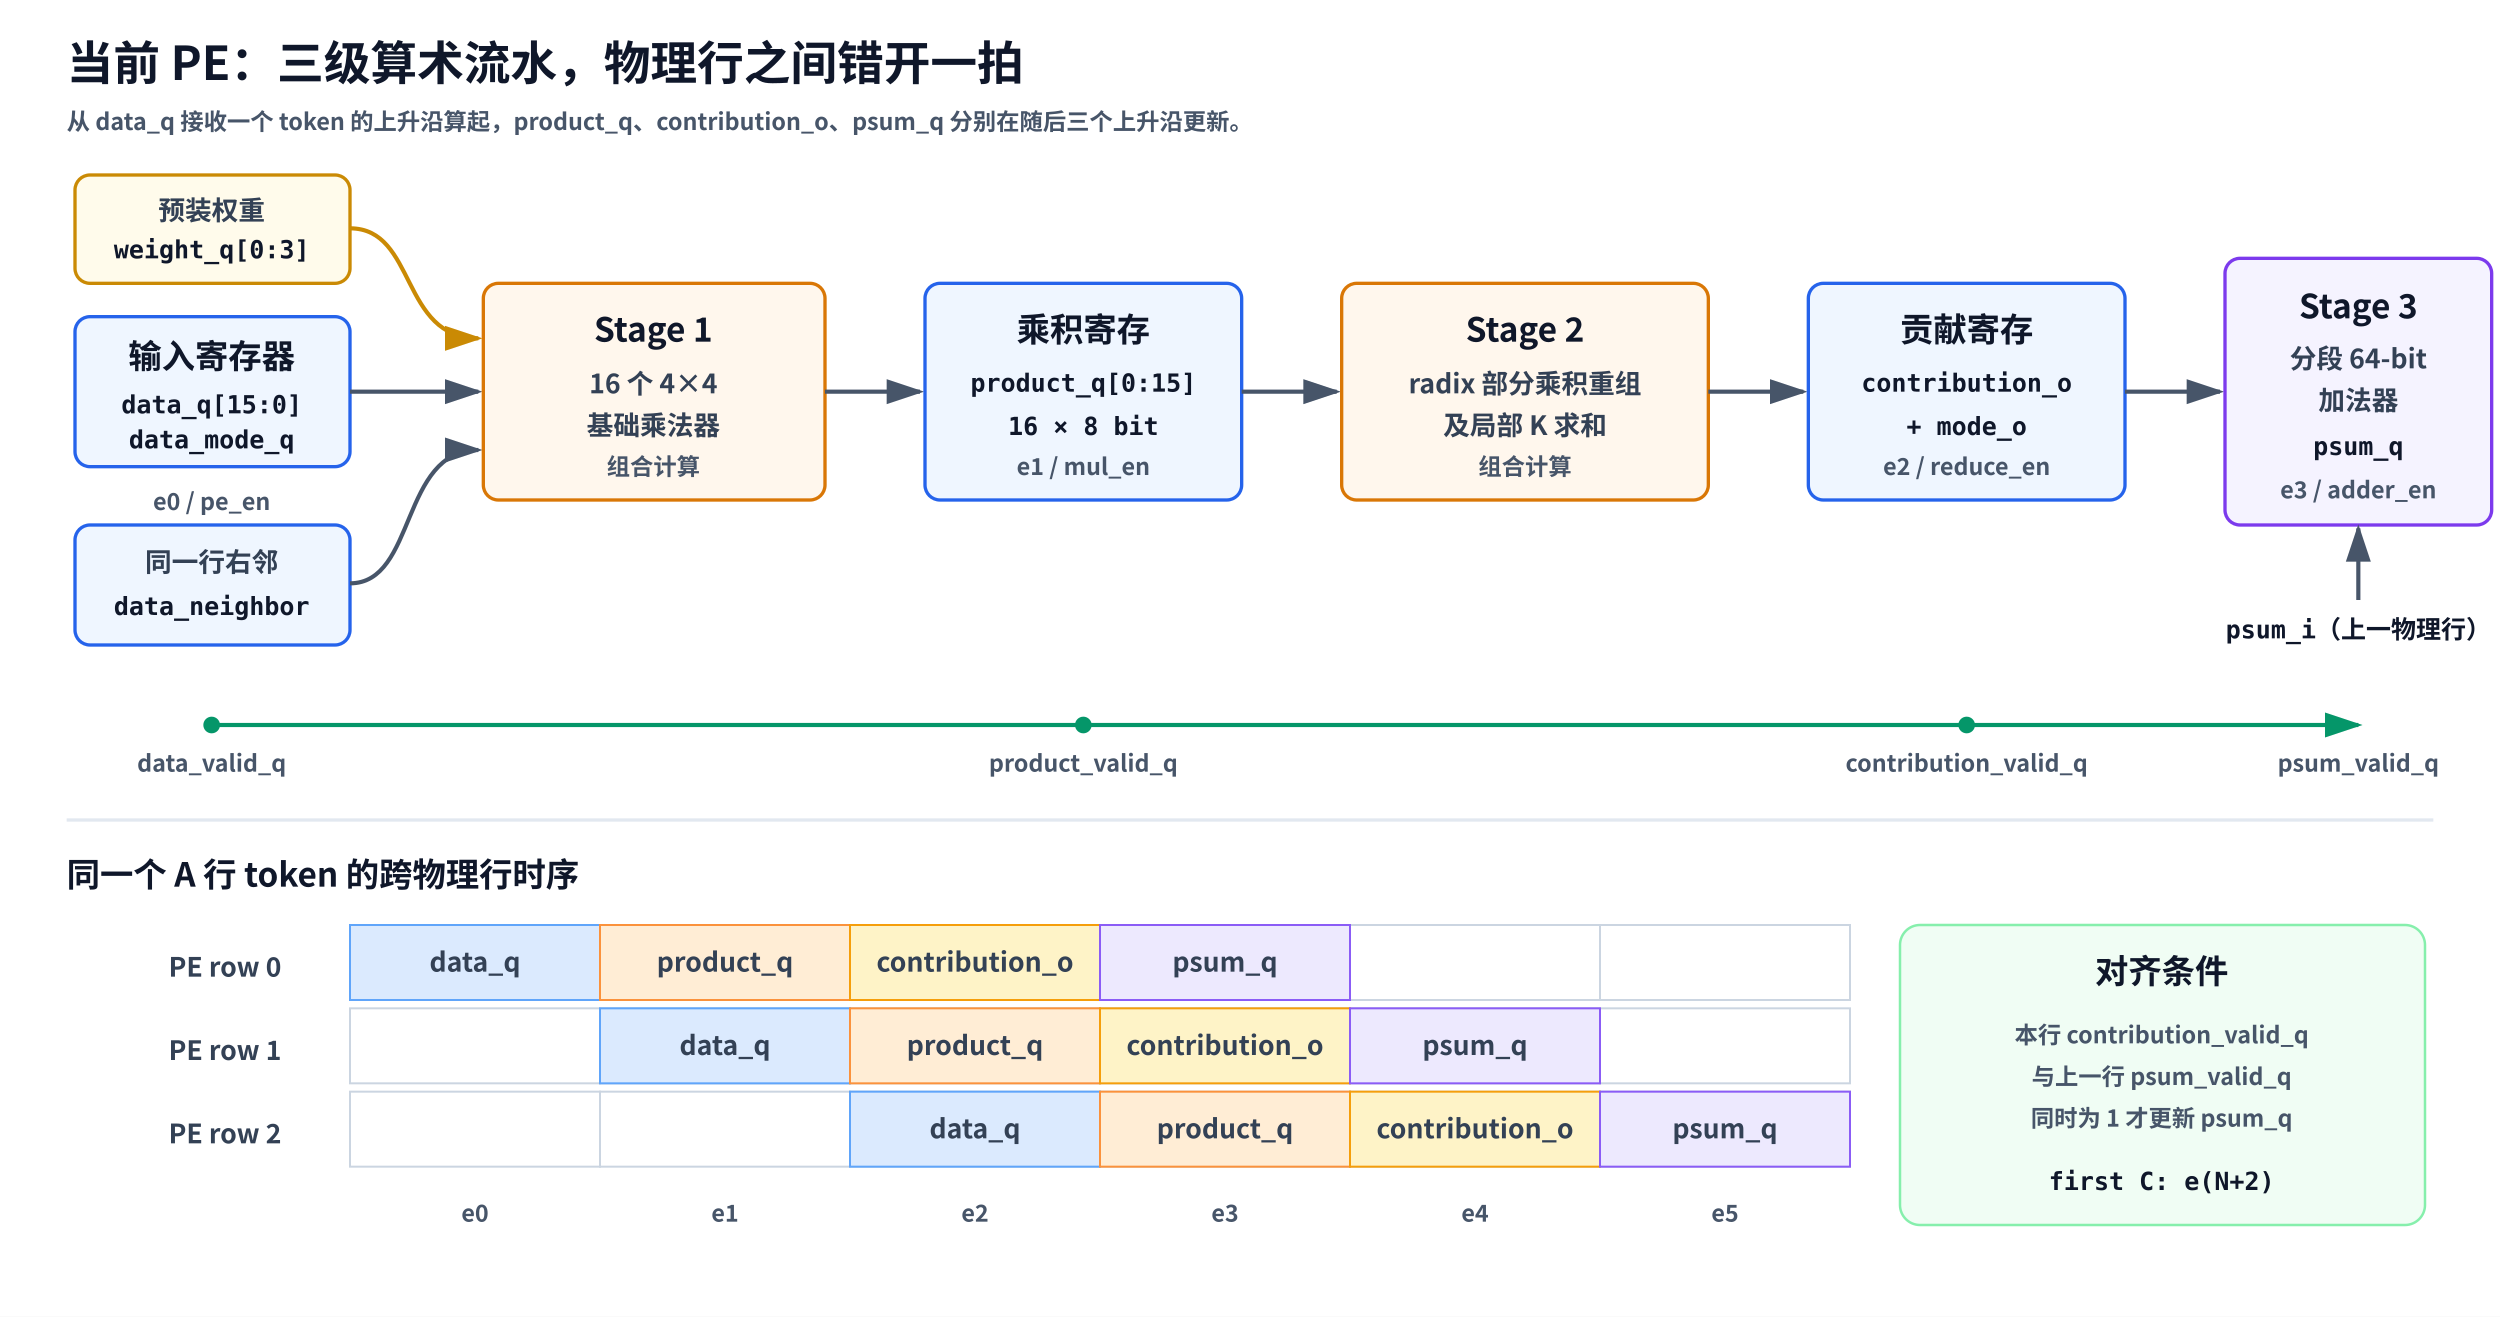
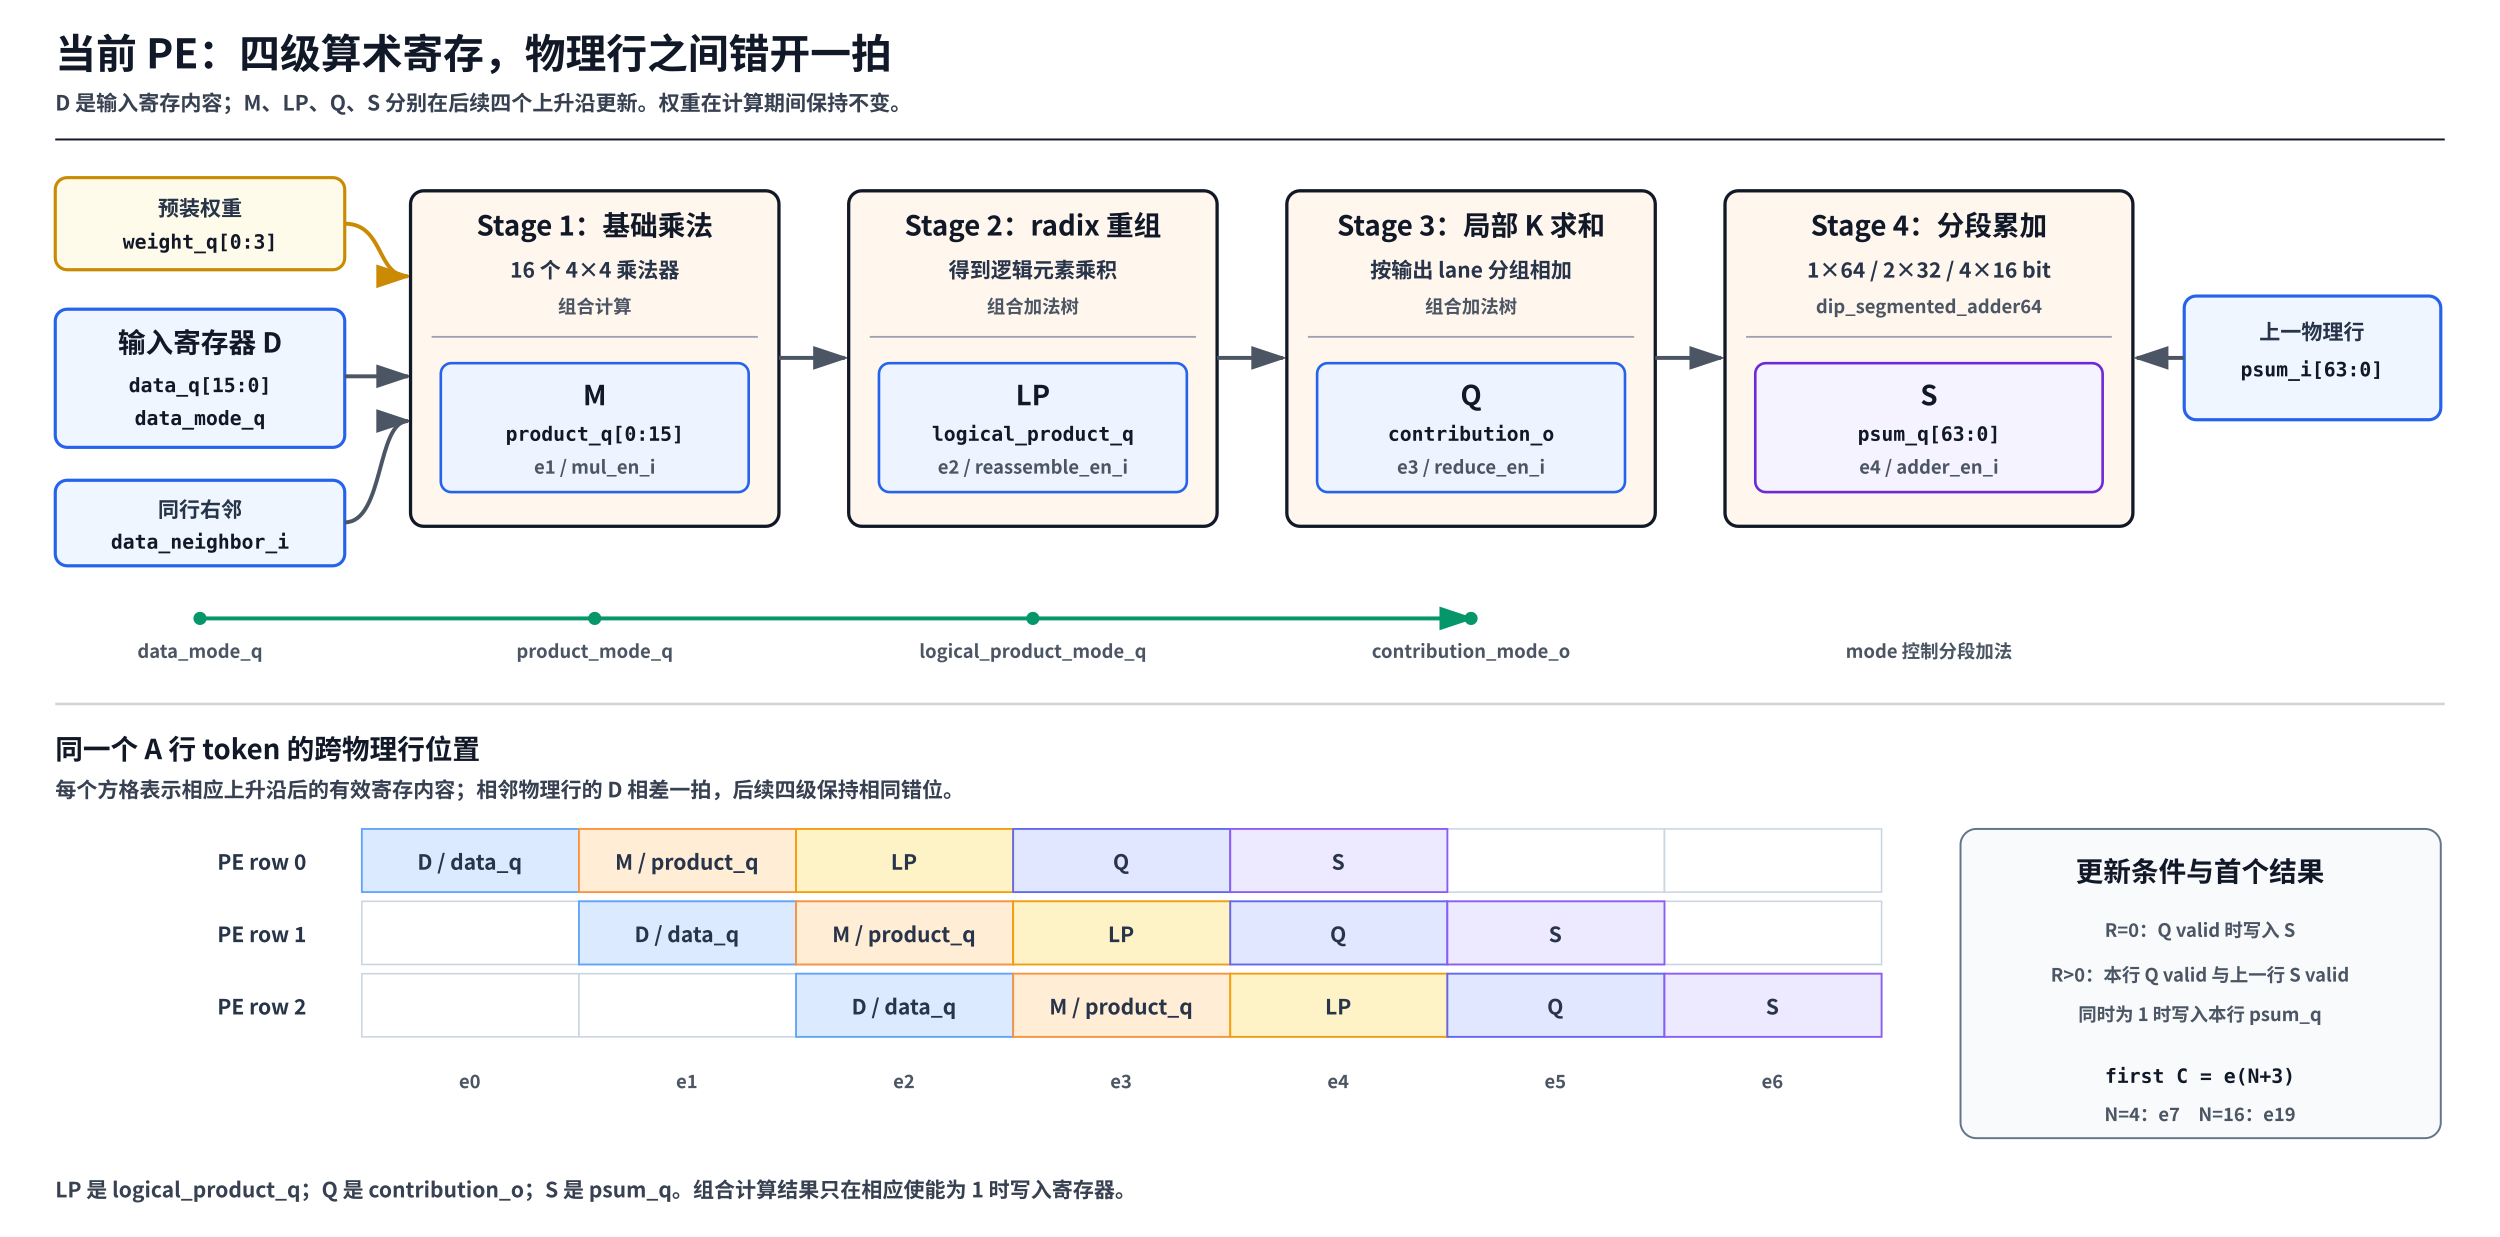
- <svg xmlns="http://www.w3.org/2000/svg" width="1500" height="790" viewBox="0 0 1500 790" role="img" aria-labelledby="title desc">
+ <svg xmlns="http://www.w3.org/2000/svg" width="1900" height="940" viewBox="0 0 1900 940" role="img" aria-labelledby="title desc">
  <defs>
    <style>
-       .title { font: 700 28px "Noto Sans CJK SC", "Microsoft YaHei", sans-serif; fill: #0f172a; }
-       .h2 { font: 700 20px "Noto Sans CJK SC", "Microsoft YaHei", sans-serif; fill: #0f172a; text-anchor: middle; }
-       .label { font: 700 16px "Noto Sans CJK SC", "Microsoft YaHei", sans-serif; fill: #334155; text-anchor: middle; }
-       .small { font: 700 14px "Noto Sans CJK SC", "Microsoft YaHei", sans-serif; fill: #475569; text-anchor: middle; }
+       .title { font: 700 31px "Noto Sans CJK SC", "Microsoft YaHei", sans-serif; fill: #111827; }
+       .subtitle { font: 700 16px "Noto Sans CJK SC", "Microsoft YaHei", sans-serif; fill: #374151; }
+       .h2 { font: 700 21px "Noto Sans CJK SC", "Microsoft YaHei", sans-serif; fill: #111827; text-anchor: middle; }
+       .label { font: 700 16px "Noto Sans CJK SC", "Microsoft YaHei", sans-serif; fill: #273449; text-anchor: middle; }
+       .small { font: 700 14px "Noto Sans CJK SC", "Microsoft YaHei", sans-serif; fill: #4b5563; text-anchor: middle; }
      .left { text-anchor: start; }
-       .mono { font: 700 15px "JetBrains Mono", "DejaVu Sans Mono", monospace; fill: #0f172a; text-anchor: middle; }
-       .reg { fill: #eff6ff; stroke: #2563eb; stroke-width: 2; rx: 9; }
-       .comb { fill: #fff7ed; stroke: #d97706; stroke-width: 2; rx: 9; }
-       .acc { fill: #f5f3ff; stroke: #7c3aed; stroke-width: 2; rx: 9; }
-       .weight { fill: #fffbeb; stroke: #ca8a04; stroke-width: 2; rx: 9; }
-       .arrow { fill: none; stroke: #475569; stroke-width: 2.5; }
-       .valid { fill: none; stroke: #059669; stroke-width: 2.5; }
-       .weightline { fill: none; stroke: #ca8a04; stroke-width: 2.5; }
+       .mono { font: 700 15px "JetBrains Mono", "DejaVu Sans Mono", monospace; fill: #111827; text-anchor: middle; }
+       .input { fill: #eff6ff; stroke: #2563eb; stroke-width: 2.4; }
+       .weight { fill: #fffbeb; stroke: #ca8a04; stroke-width: 2.4; }
+       .stage { fill: #fff7ed; stroke: #111827; stroke-width: 2.5; }
+       .register { fill: #eef4ff; stroke: #2563eb; stroke-width: 2; }
+       .acc-register { fill: #f5f3ff; stroke: #6d28d9; stroke-width: 2; }
+       .rule { stroke: #9ca3af; stroke-width: 1.4; }
+       .arrow { fill: none; stroke: #4b5563; stroke-width: 3; }
+       .mode-arrow { fill: none; stroke: #059669; stroke-width: 3; }
+       .weight-arrow { fill: none; stroke: #ca8a04; stroke-width: 3; }
      .grid { fill: #ffffff; stroke: #cbd5e1; stroke-width: 1.2; }
-       .active0 { fill: #dbeafe; stroke: #60a5fa; stroke-width: 1.2; }
-       .active1 { fill: #ffedd5; stroke: #fb923c; stroke-width: 1.2; }
-       .active2 { fill: #fef3c7; stroke: #f59e0b; stroke-width: 1.2; }
-       .active3 { fill: #ede9fe; stroke: #8b5cf6; stroke-width: 1.2; }
+       .d { fill: #dbeafe; stroke: #60a5fa; stroke-width: 1.4; }
+       .m { fill: #ffedd5; stroke: #fb923c; stroke-width: 1.4; }
+       .lp { fill: #fef3c7; stroke: #f59e0b; stroke-width: 1.4; }
+       .q { fill: #e0e7ff; stroke: #6366f1; stroke-width: 1.4; }
+       .s { fill: #ede9fe; stroke: #8b5cf6; stroke-width: 1.4; }
+       .note-box { fill: #f8fafc; stroke: #64748b; stroke-width: 1.5; }
    </style>
    <marker id="arrow-gray" markerWidth="10" markerHeight="10" refX="8" refY="3" orient="auto" markerUnits="strokeWidth">
-       <path d="M0,0 L0,6 L9,3 z" fill="#475569" />
+       <path d="M0,0 L0,6 L9,3 z" fill="#4b5563" />
    </marker>
    <marker id="arrow-green" markerWidth="10" markerHeight="10" refX="8" refY="3" orient="auto" markerUnits="strokeWidth">
      <path d="M0,0 L0,6 L9,3 z" fill="#059669" />
    </marker>
    <marker id="arrow-yellow" markerWidth="10" markerHeight="10" refX="8" refY="3" orient="auto" markerUnits="strokeWidth">
      <path d="M0,0 L0,6 L9,3 z" fill="#ca8a04" />
    </marker>
  </defs>
-   <rect width="1500" height="790" fill="#ffffff" />
-   <text x="40" y="48" class="title">当前 PE：三级算术流水，物理行之间错开一拍</text>
-   <text x="40" y="78" class="small left">从 data_q 接收一个 token 的上升沿算起，product_q、contribution_o、psum_q 分别在随后三个上升沿更新。</text>
-   <g transform="translate(45 125)">
-     <rect class="reg" x="0" y="65" width="165" height="90" />
-     <text class="h2" x="82" y="96">输入寄存器</text>
-     <text class="mono" x="82" y="123">data_q[15:0]</text>
-     <text class="mono" x="82" y="144">data_mode_q</text>
-     <text class="small" x="82" y="181">e0 / pe_en</text>
-     <rect class="reg" x="0" y="190" width="165" height="72" />
-     <text class="label" x="82" y="218">同一行右邻</text>
-     <text class="mono" x="82" y="244">data_neighbor</text>
-     <rect class="weight" x="0" y="-20" width="165" height="65" />
-     <text class="label" x="82" y="7">预装权重</text>
-     <text class="mono" x="82" y="30">weight_q[0:3]</text>
-     <path class="arrow" d="M165 110H242" marker-end="url(#arrow-gray)" />
-     <path class="arrow" d="M165 225 C205 225 195 145 242 145" marker-end="url(#arrow-gray)" />
-     <path class="weightline" d="M165 12 C205 12 195 78 242 78" marker-end="url(#arrow-yellow)" />
-     <rect class="comb" x="245" y="45" width="205" height="130" />
-     <text class="h2" x="347" y="80">Stage 1</text>
-     <text class="label" x="347" y="111">16 个 4×4</text>
-     <text class="label" x="347" y="136">基础乘法器</text>
-     <text class="small" x="347" y="160">组合计算</text>
-     <path class="arrow" d="M450 110H507" marker-end="url(#arrow-gray)" />
-     <rect class="reg" x="510" y="45" width="190" height="130" />
-     <text class="h2" x="605" y="80">乘积寄存</text>
-     <text class="mono" x="605" y="110">product_q[0:15]</text>
-     <text class="mono" x="605" y="136">16 × 8 bit</text>
-     <text class="small" x="605" y="160">e1 / mul_en</text>
-     <path class="arrow" d="M700 110H757" marker-end="url(#arrow-gray)" />
-     <rect class="comb" x="760" y="45" width="220" height="130" />
-     <text class="h2" x="870" y="80">Stage 2</text>
-     <text class="label" x="870" y="111">radix 部分乘积重组</text>
-     <text class="label" x="870" y="136">及局部 K 求和</text>
-     <text class="small" x="870" y="160">组合计算</text>
-     <path class="arrow" d="M980 110H1037" marker-end="url(#arrow-gray)" />
-     <rect class="reg" x="1040" y="45" width="190" height="130" />
-     <text class="h2" x="1135" y="80">贡献寄存</text>
-     <text class="mono" x="1135" y="110">contribution_o</text>
-     <text class="mono" x="1135" y="136">+ mode_o</text>
-     <text class="small" x="1135" y="160">e2 / reduce_en</text>
-     <path class="arrow" d="M1230 110H1287" marker-end="url(#arrow-gray)" />
-     <rect class="acc" x="1290" y="30" width="160" height="160" />
-     <text class="h2" x="1370" y="66">Stage 3</text>
-     <text class="label" x="1370" y="96">分段 64-bit</text>
-     <text class="label" x="1370" y="121">加法器</text>
-     <text class="mono" x="1370" y="148">psum_q</text>
-     <text class="small" x="1370" y="174">e3 / adder_en</text>
-     <path class="arrow" d="M1370 235V192" marker-end="url(#arrow-gray)" />
-     <text class="mono" x="1370" y="258">psum_i（上一物理行）</text>
-     <path class="valid" d="M82 310H605H1135H1370" marker-end="url(#arrow-green)" />
-     <circle cx="82" cy="310" r="5" fill="#059669" />
-     <circle cx="605" cy="310" r="5" fill="#059669" />
-     <circle cx="1135" cy="310" r="5" fill="#059669" />
-     <text class="small" x="82" y="338">data_valid_q</text>
-     <text class="small" x="605" y="338">product_valid_q</text>
-     <text class="small" x="1135" y="338">contribution_valid_q</text>
-     <text class="small" x="1370" y="338">psum_valid_q</text>
+   <rect width="1900" height="940" fill="#ffffff" />
+   <text x="42" y="52" class="title">当前 PE：四级算术寄存，物理行之间错开一拍</text>
+   <text x="42" y="84" class="subtitle">D 是输入寄存内容；M、LP、Q、S 分别在后续四个上升沿更新。权重在计算期间保持不变。</text>
+   <line x1="42" y1="106" x2="1858" y2="106" stroke="#111827" stroke-width="1.5" />
+   <rect class="weight" x="42" y="135" width="220" height="70" rx="9" />
+   <text class="label" x="152" y="164">预装权重</text>
+   <text class="mono" x="152" y="189">weight_q[0:3]</text>
+   <rect class="input" x="42" y="235" width="220" height="105" rx="9" />
+   <text class="h2" x="152" y="268">输入寄存器 D</text>
+   <text class="mono" x="152" y="298">data_q[15:0]</text>
+   <text class="mono" x="152" y="323">data_mode_q</text>
+   <rect class="input" x="42" y="365" width="220" height="65" rx="9" />
+   <text class="label" x="152" y="393">同行右邻</text>
+   <text class="mono" x="152" y="417">data_neighbor_i</text>
+   <path class="weight-arrow" d="M262 170 C292 170 286 210 310 210" marker-end="url(#arrow-yellow)" />
+   <path class="arrow" d="M262 286H310" marker-end="url(#arrow-gray)" />
+   <path class="arrow" d="M262 397 C292 397 286 320 310 320" marker-end="url(#arrow-gray)" />
+   <g>
+     <rect class="stage" x="312" y="145" width="280" height="255" rx="10" />
+     <text class="h2" x="452" y="179">Stage 1：基础乘法</text>
+     <text class="label" x="452" y="211">16 个 4×4 乘法器</text>
+     <text class="small" x="452" y="238">组合计算</text>
+     <line class="rule" x1="328" y1="256" x2="576" y2="256" />
+     <rect class="register" x="335" y="276" width="234" height="98" rx="8" />
+     <text class="h2" x="452" y="308">M</text>
+     <text class="mono" x="452" y="335">product_q[0:15]</text>
+     <text class="small" x="452" y="360">e1 / mul_en_i</text>
  </g>
-   <line x1="40" y1="492" x2="1460" y2="492" stroke="#e2e8f0" stroke-width="2" />
-   <text x="40" y="532" class="h2 left">同一个 A 行 token 的跨物理行时序</text>
-   <g transform="translate(210 555)">
-     <text class="label" x="-75" y="31">PE row 0</text>
-     <text class="label" x="-75" y="81">PE row 1</text>
-     <text class="label" x="-75" y="131">PE row 2</text>
+   <path class="arrow" d="M592 272H642" marker-end="url(#arrow-gray)" />
+   <g>
+     <rect class="stage" x="645" y="145" width="280" height="255" rx="10" />
+     <text class="h2" x="785" y="179">Stage 2：radix 重组</text>
+     <text class="label" x="785" y="211">得到逻辑元素乘积</text>
+     <text class="small" x="785" y="238">组合加法树</text>
+     <line class="rule" x1="661" y1="256" x2="909" y2="256" />
+     <rect class="register" x="668" y="276" width="234" height="98" rx="8" />
+     <text class="h2" x="785" y="308">LP</text>
+     <text class="mono" x="785" y="335">logical_product_q</text>
+     <text class="small" x="785" y="360">e2 / reassemble_en_i</text>
+   </g>
+   <path class="arrow" d="M925 272H975" marker-end="url(#arrow-gray)" />
+   <g>
+     <rect class="stage" x="978" y="145" width="280" height="255" rx="10" />
+     <text class="h2" x="1118" y="179">Stage 3：局部 K 求和</text>
+     <text class="label" x="1118" y="211">按输出 lane 分组相加</text>
+     <text class="small" x="1118" y="238">组合加法树</text>
+     <line class="rule" x1="994" y1="256" x2="1242" y2="256" />
+     <rect class="register" x="1001" y="276" width="234" height="98" rx="8" />
+     <text class="h2" x="1118" y="308">Q</text>
+     <text class="mono" x="1118" y="335">contribution_o</text>
+     <text class="small" x="1118" y="360">e3 / reduce_en_i</text>
+   </g>
+   <path class="arrow" d="M1258 272H1308" marker-end="url(#arrow-gray)" />
+   <g>
+     <rect class="stage" x="1311" y="145" width="310" height="255" rx="10" />
+     <text class="h2" x="1466" y="179">Stage 4：分段累加</text>
+     <text class="label" x="1466" y="211">1×64 / 2×32 / 4×16 bit</text>
+     <text class="small" x="1466" y="238">dip_segmented_adder64</text>
+     <line class="rule" x1="1327" y1="256" x2="1605" y2="256" />
+     <rect class="acc-register" x="1334" y="276" width="264" height="98" rx="8" />
+     <text class="h2" x="1466" y="308">S</text>
+     <text class="mono" x="1466" y="335">psum_q[63:0]</text>
+     <text class="small" x="1466" y="360">e4 / adder_en_i</text>
+   </g>
+   <rect class="input" x="1660" y="225" width="195" height="94" rx="9" />
+   <text class="label" x="1757" y="258">上一物理行</text>
+   <text class="mono" x="1757" y="286">psum_i[63:0]</text>
+   <path class="arrow" d="M1660 272H1624" marker-end="url(#arrow-gray)" />
+   <path class="mode-arrow" d="M152 470H452H785H1118" marker-end="url(#arrow-green)" />
+   <circle cx="152" cy="470" r="5" fill="#059669" />
+   <circle cx="452" cy="470" r="5" fill="#059669" />
+   <circle cx="785" cy="470" r="5" fill="#059669" />
+   <circle cx="1118" cy="470" r="5" fill="#059669" />
+   <text class="small" x="152" y="500">data_mode_q</text>
+   <text class="small" x="452" y="500">product_mode_q</text>
+   <text class="small" x="785" y="500">logical_product_mode_q</text>
+   <text class="small" x="1118" y="500">contribution_mode_o</text>
+   <text class="small" x="1466" y="500">mode 控制分段加法</text>
+   <line x1="42" y1="535" x2="1858" y2="535" stroke="#d1d5db" stroke-width="2" />
+   <text x="42" y="577" class="h2 left">同一个 A 行 token 的跨物理行位置</text>
+   <text x="42" y="606" class="subtitle">每个方格表示相应上升沿后的有效寄存内容；相邻物理行的 D 相差一拍，后续四级保持相同错位。</text>
+   <g transform="translate(275 630)">
+     <text class="label" x="-76" y="31">PE row 0</text>
+     <text class="label" x="-76" y="86">PE row 1</text>
+     <text class="label" x="-76" y="141">PE row 2</text>
    <g>
-       <rect class="grid" x="0" y="0" width="150" height="45" />
-       <rect class="grid" x="150" y="0" width="150" height="45" />
-       <rect class="grid" x="300" y="0" width="150" height="45" />
-       <rect class="grid" x="450" y="0" width="150" height="45" />
-       <rect class="grid" x="600" y="0" width="150" height="45" />
-       <rect class="grid" x="750" y="0" width="150" height="45" />
-       <rect class="grid" x="0" y="50" width="150" height="45" />
-       <rect class="grid" x="150" y="50" width="150" height="45" />
-       <rect class="grid" x="300" y="50" width="150" height="45" />
-       <rect class="grid" x="450" y="50" width="150" height="45" />
-       <rect class="grid" x="600" y="50" width="150" height="45" />
-       <rect class="grid" x="750" y="50" width="150" height="45" />
-       <rect class="grid" x="0" y="100" width="150" height="45" />
-       <rect class="grid" x="150" y="100" width="150" height="45" />
-       <rect class="grid" x="300" y="100" width="150" height="45" />
-       <rect class="grid" x="450" y="100" width="150" height="45" />
-       <rect class="grid" x="600" y="100" width="150" height="45" />
-       <rect class="grid" x="750" y="100" width="150" height="45" />
+       <rect class="grid" x="0" y="0" width="165" height="48" />
+       <rect class="grid" x="165" y="0" width="165" height="48" />
+       <rect class="grid" x="330" y="0" width="165" height="48" />
+       <rect class="grid" x="495" y="0" width="165" height="48" />
+       <rect class="grid" x="660" y="0" width="165" height="48" />
+       <rect class="grid" x="825" y="0" width="165" height="48" />
+       <rect class="grid" x="990" y="0" width="165" height="48" />
+       <rect class="grid" x="0" y="55" width="165" height="48" />
+       <rect class="grid" x="165" y="55" width="165" height="48" />
+       <rect class="grid" x="330" y="55" width="165" height="48" />
+       <rect class="grid" x="495" y="55" width="165" height="48" />
+       <rect class="grid" x="660" y="55" width="165" height="48" />
+       <rect class="grid" x="825" y="55" width="165" height="48" />
+       <rect class="grid" x="990" y="55" width="165" height="48" />
+       <rect class="grid" x="0" y="110" width="165" height="48" />
+       <rect class="grid" x="165" y="110" width="165" height="48" />
+       <rect class="grid" x="330" y="110" width="165" height="48" />
+       <rect class="grid" x="495" y="110" width="165" height="48" />
+       <rect class="grid" x="660" y="110" width="165" height="48" />
+       <rect class="grid" x="825" y="110" width="165" height="48" />
+       <rect class="grid" x="990" y="110" width="165" height="48" />
    </g>
-     <rect class="active0" x="0" y="0" width="150" height="45" />
-     <rect class="active1" x="150" y="0" width="150" height="45" />
-     <rect class="active2" x="300" y="0" width="150" height="45" />
-     <rect class="active3" x="450" y="0" width="150" height="45" />
-     <rect class="active0" x="150" y="50" width="150" height="45" />
-     <rect class="active1" x="300" y="50" width="150" height="45" />
-     <rect class="active2" x="450" y="50" width="150" height="45" />
-     <rect class="active3" x="600" y="50" width="150" height="45" />
-     <rect class="active0" x="300" y="100" width="150" height="45" />
-     <rect class="active1" x="450" y="100" width="150" height="45" />
-     <rect class="active2" x="600" y="100" width="150" height="45" />
-     <rect class="active3" x="750" y="100" width="150" height="45" />
-     <text class="label" x="75" y="28">data_q</text>
-     <text class="label" x="225" y="28">product_q</text>
-     <text class="label" x="375" y="28">contribution_o</text>
-     <text class="label" x="525" y="28">psum_q</text>
-     <text class="label" x="225" y="78">data_q</text>
-     <text class="label" x="375" y="78">product_q</text>
-     <text class="label" x="525" y="78">contribution_o</text>
-     <text class="label" x="675" y="78">psum_q</text>
-     <text class="label" x="375" y="128">data_q</text>
-     <text class="label" x="525" y="128">product_q</text>
-     <text class="label" x="675" y="128">contribution_o</text>
-     <text class="label" x="825" y="128">psum_q</text>
-     <text class="small" x="75" y="178">e0</text>
-     <text class="small" x="225" y="178">e1</text>
-     <text class="small" x="375" y="178">e2</text>
-     <text class="small" x="525" y="178">e3</text>
-     <text class="small" x="675" y="178">e4</text>
-     <text class="small" x="825" y="178">e5</text>
+     <rect class="d" x="0" y="0" width="165" height="48" />
+     <rect class="m" x="165" y="0" width="165" height="48" />
+     <rect class="lp" x="330" y="0" width="165" height="48" />
+     <rect class="q" x="495" y="0" width="165" height="48" />
+     <rect class="s" x="660" y="0" width="165" height="48" />
+     <rect class="d" x="165" y="55" width="165" height="48" />
+     <rect class="m" x="330" y="55" width="165" height="48" />
+     <rect class="lp" x="495" y="55" width="165" height="48" />
+     <rect class="q" x="660" y="55" width="165" height="48" />
+     <rect class="s" x="825" y="55" width="165" height="48" />
+     <rect class="d" x="330" y="110" width="165" height="48" />
+     <rect class="m" x="495" y="110" width="165" height="48" />
+     <rect class="lp" x="660" y="110" width="165" height="48" />
+     <rect class="q" x="825" y="110" width="165" height="48" />
+     <rect class="s" x="990" y="110" width="165" height="48" />
+     <text class="label" x="82" y="31">D / data_q</text>
+     <text class="label" x="247" y="31">M / product_q</text>
+     <text class="label" x="412" y="31">LP</text>
+     <text class="label" x="577" y="31">Q</text>
+     <text class="label" x="742" y="31">S</text>
+     <text class="label" x="247" y="86">D / data_q</text>
+     <text class="label" x="412" y="86">M / product_q</text>
+     <text class="label" x="577" y="86">LP</text>
+     <text class="label" x="742" y="86">Q</text>
+     <text class="label" x="907" y="86">S</text>
+     <text class="label" x="412" y="141">D / data_q</text>
+     <text class="label" x="577" y="141">M / product_q</text>
+     <text class="label" x="742" y="141">LP</text>
+     <text class="label" x="907" y="141">Q</text>
+     <text class="label" x="1072" y="141">S</text>
+     <text class="small" x="82" y="197">e0</text>
+     <text class="small" x="247" y="197">e1</text>
+     <text class="small" x="412" y="197">e2</text>
+     <text class="small" x="577" y="197">e3</text>
+     <text class="small" x="742" y="197">e4</text>
+     <text class="small" x="907" y="197">e5</text>
+     <text class="small" x="1072" y="197">e6</text>
  </g>
-   <rect x="1140" y="555" width="315" height="180" rx="12" fill="#f0fdf4" stroke="#86efac" stroke-width="1.5" />
-   <text x="1297" y="590" class="h2">对齐条件</text>
-   <text x="1297" y="626" class="small">本行 contribution_valid_q</text>
-   <text x="1297" y="651" class="small">与上一行 psum_valid_q</text>
-   <text x="1297" y="676" class="small">同时为 1 才更新 psum_q</text>
-   <text x="1297" y="714" class="mono">first C: e(N+2)</text>
+   <rect class="note-box" x="1490" y="630" width="365" height="235" rx="12" />
+   <text class="h2" x="1672" y="670">更新条件与首个结果</text>
+   <text class="small" x="1672" y="712">R=0：Q valid 时写入 S</text>
+   <text class="small" x="1672" y="746">R&gt;0：本行 Q valid 与上一行 S valid</text>
+   <text class="small" x="1672" y="776">同时为 1 时写入本行 psum_q</text>
+   <text class="mono" x="1672" y="823">first C = e(N+3)</text>
+   <text class="small" x="1672" y="852">N=4：e7　N=16：e19</text>
+   <text x="42" y="910" class="subtitle">LP 是 logical_product_q；Q 是 contribution_o；S 是 psum_q。组合计算结果只在相应使能为 1 时写入寄存器。</text>
</svg>
